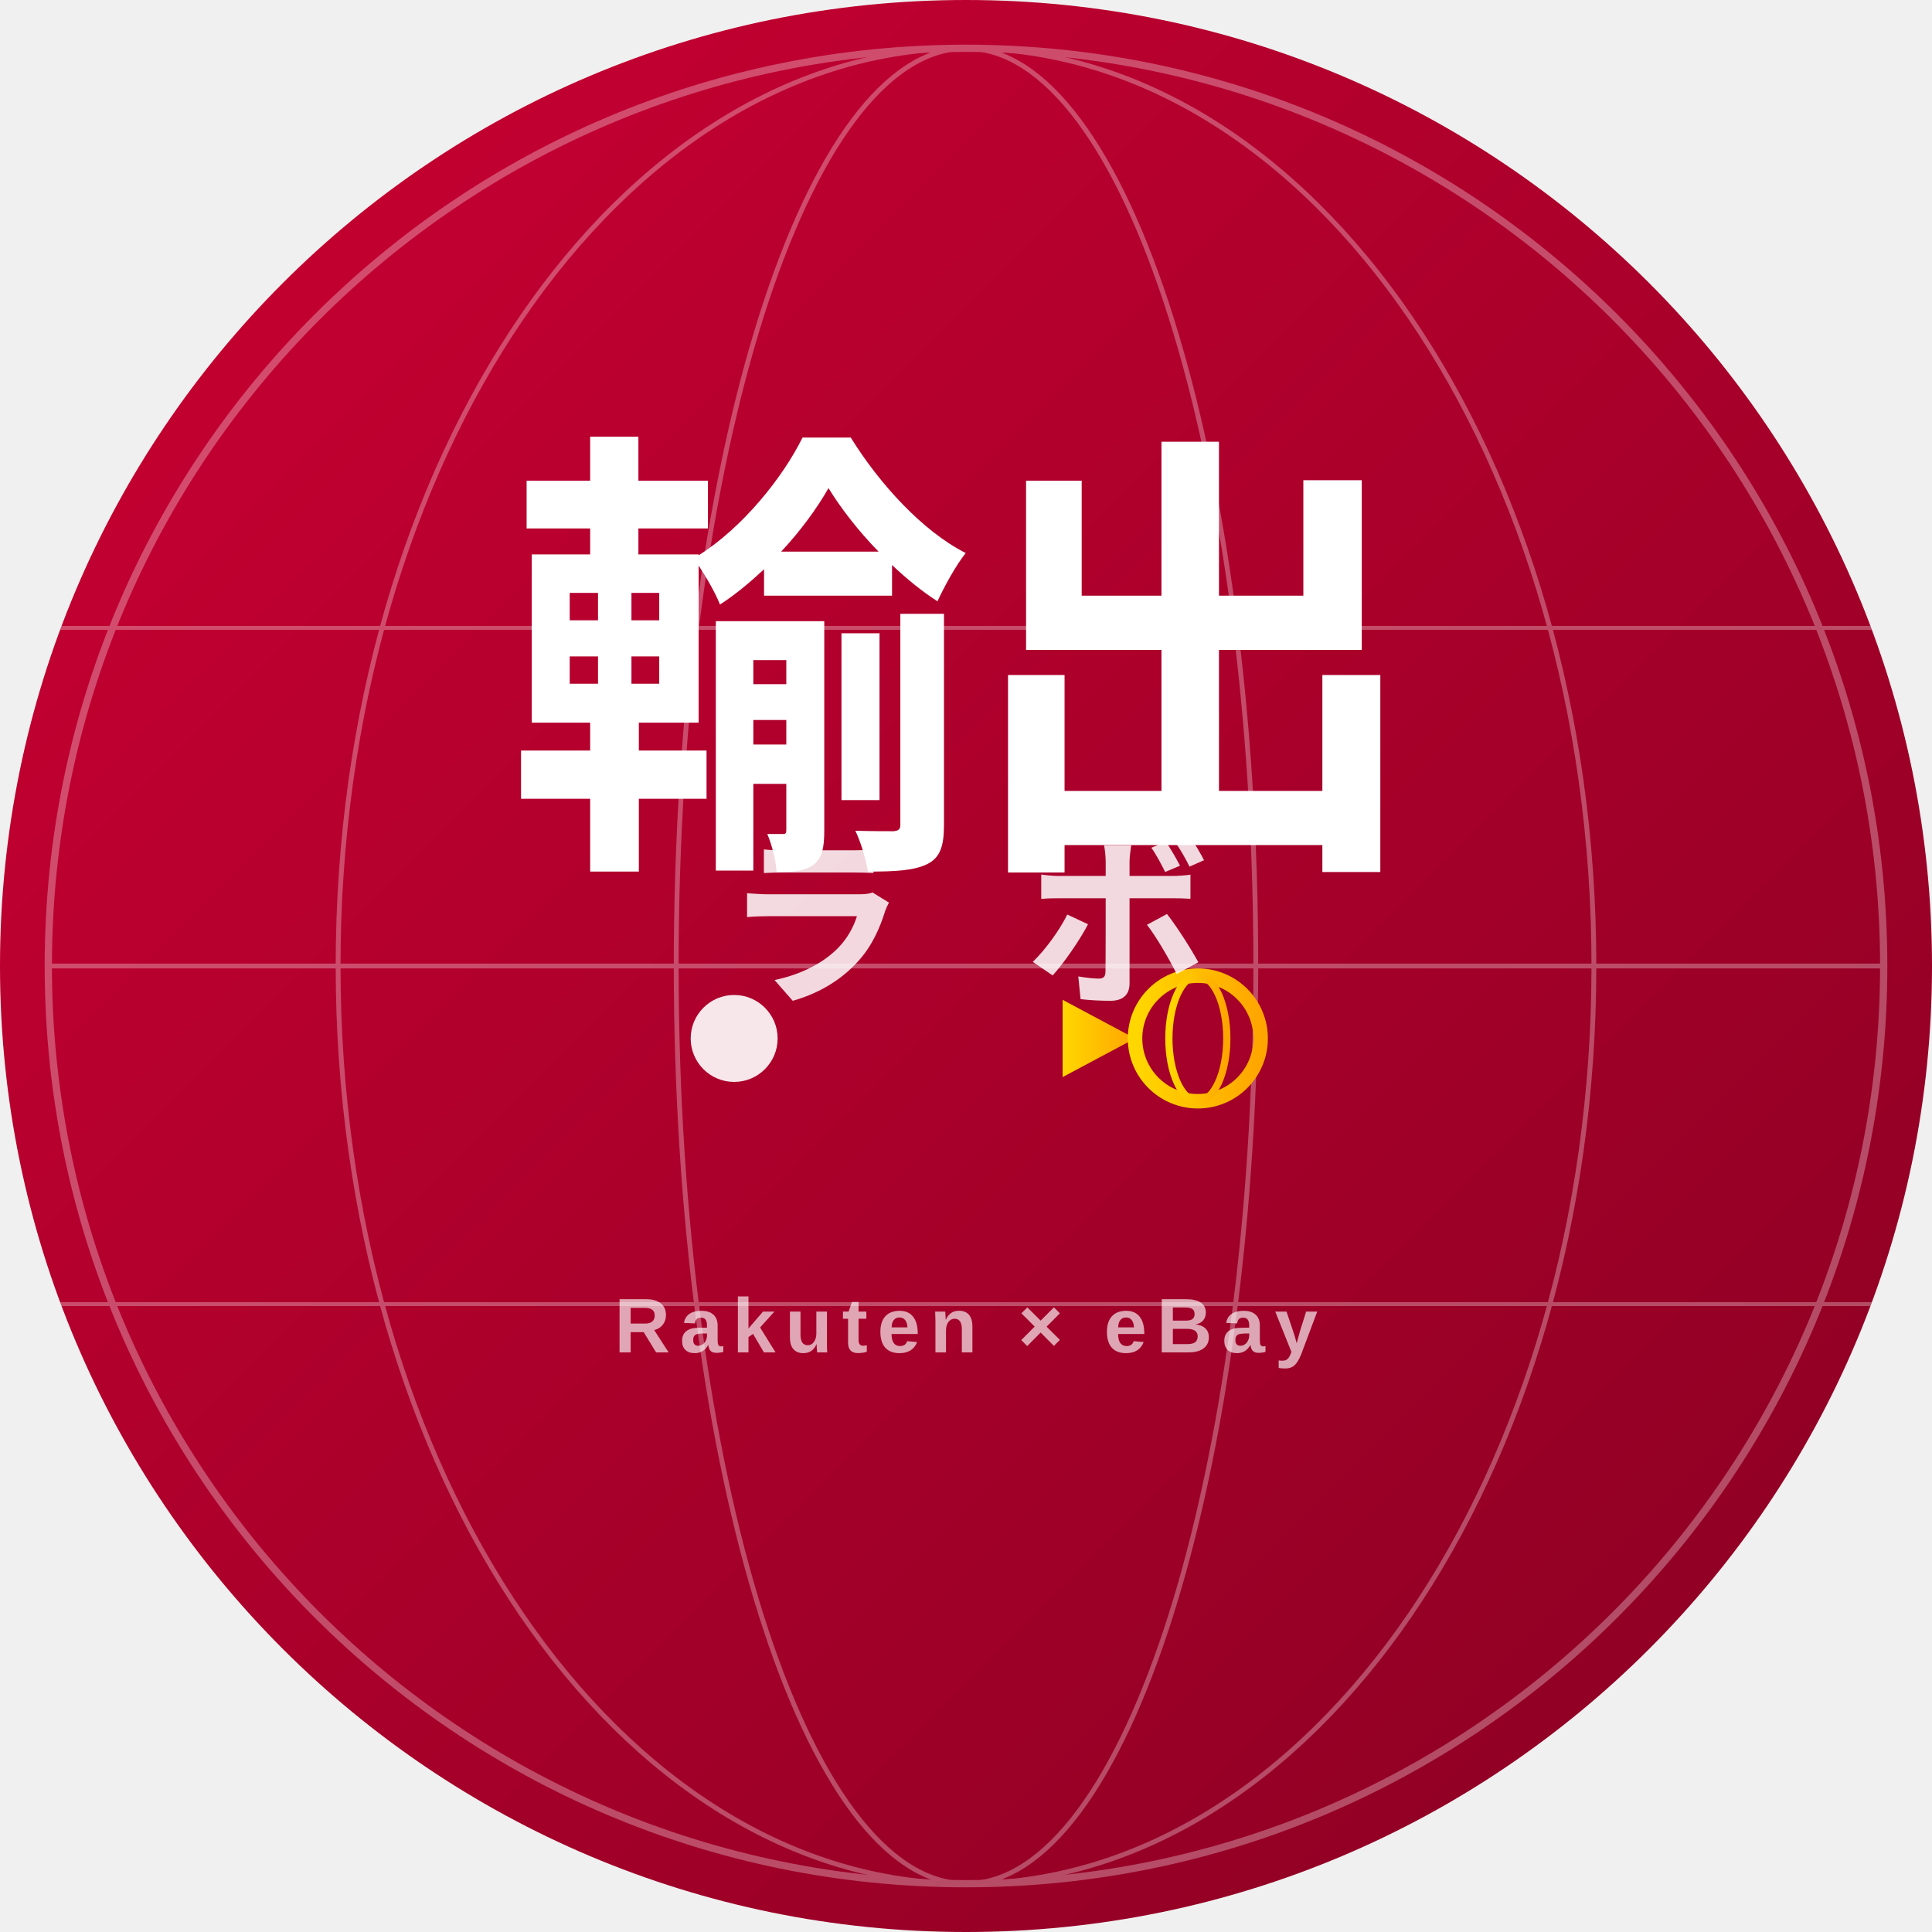
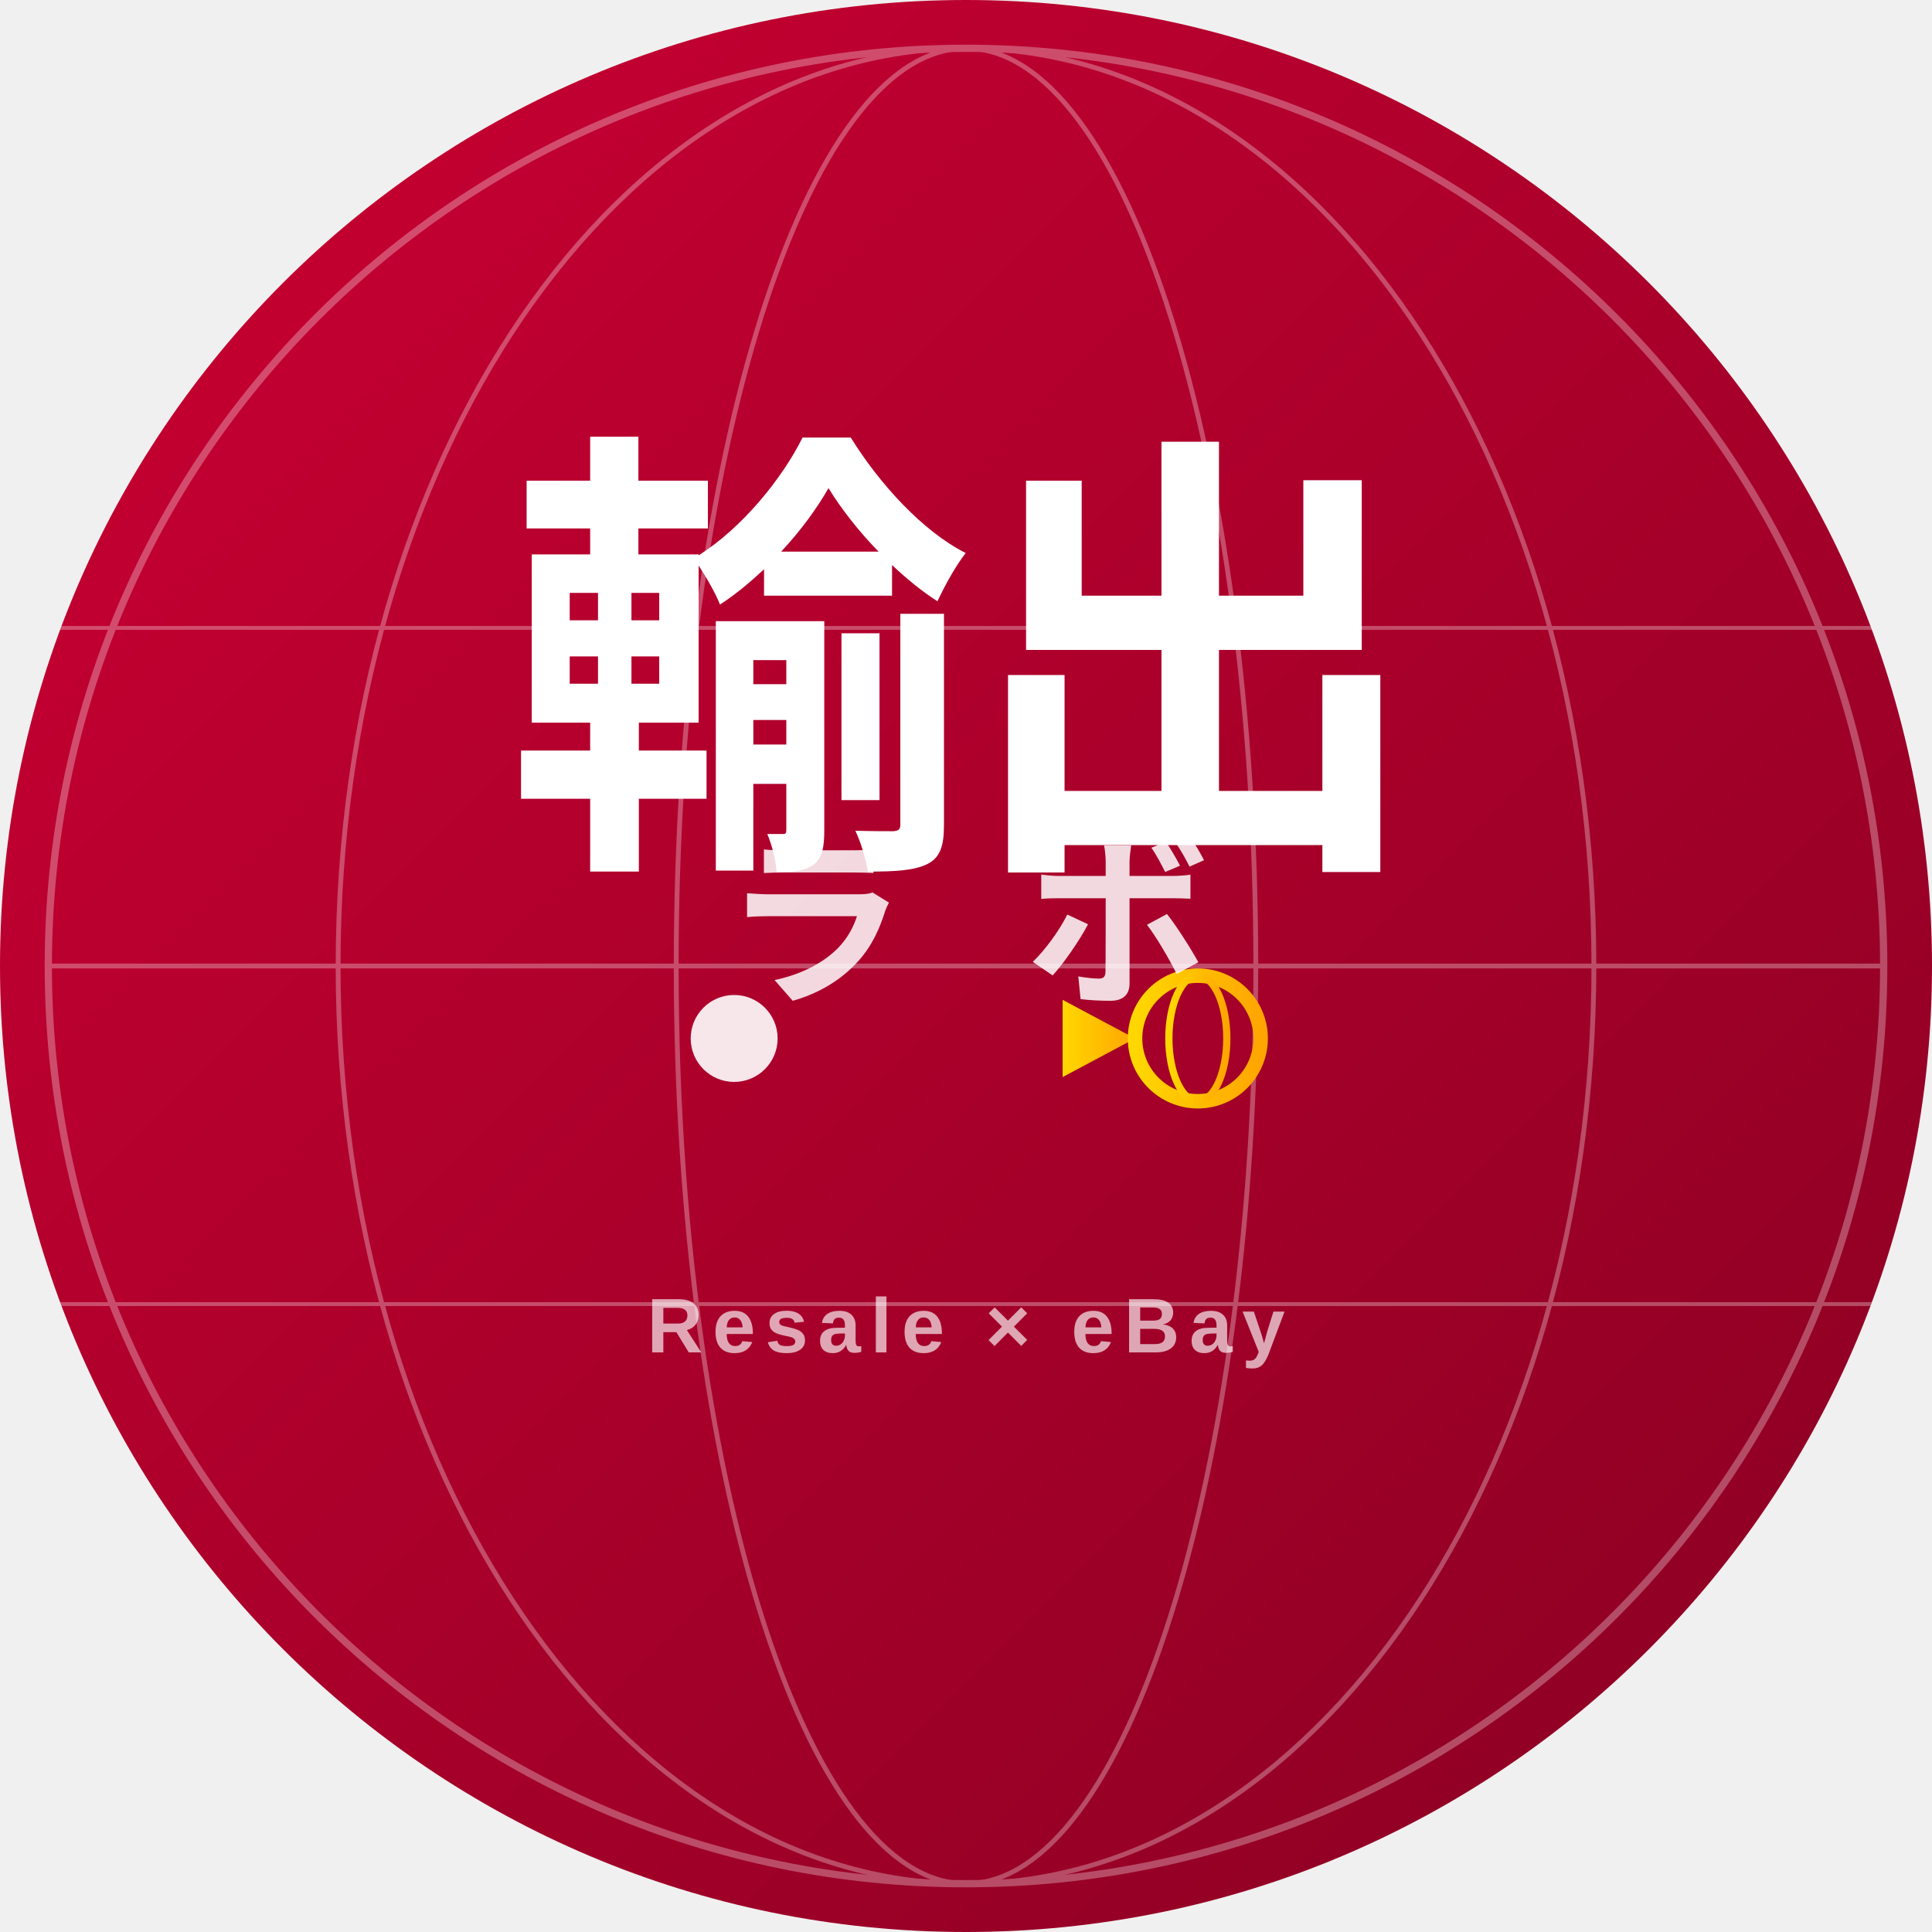
<svg xmlns="http://www.w3.org/2000/svg" viewBox="0 0 400 400" width="400" height="400">
  <defs>
    <linearGradient id="bg" x1="0%" y1="0%" x2="100%" y2="100%">
      <stop offset="0%" style="stop-color:#CC0033" />
      <stop offset="100%" style="stop-color:#880022" />
    </linearGradient>
    <linearGradient id="globe-grad" x1="0%" y1="0%" x2="100%" y2="100%">
      <stop offset="0%" style="stop-color:#ffffff;stop-opacity:0.25" />
      <stop offset="100%" style="stop-color:#ffffff;stop-opacity:0.05" />
    </linearGradient>
    <linearGradient id="arrow-grad" x1="0%" y1="0%" x2="100%" y2="0%">
      <stop offset="0%" style="stop-color:#FFD700" />
      <stop offset="100%" style="stop-color:#FFA500" />
    </linearGradient>
    <clipPath id="circle-clip">
      <circle cx="200" cy="200" r="200" />
    </clipPath>
  </defs>
  <circle cx="200" cy="200" r="200" fill="url(#bg)" />
  <g clip-path="url(#circle-clip)" opacity="0.3">
    <ellipse cx="200" cy="200" rx="190" ry="190" fill="none" stroke="white" stroke-width="1.5" />
    <ellipse cx="200" cy="200" rx="130" ry="190" fill="none" stroke="white" stroke-width="1" />
    <ellipse cx="200" cy="200" rx="60" ry="190" fill="none" stroke="white" stroke-width="1" />
    <line x1="10" y1="200" x2="390" y2="200" stroke="white" stroke-width="1" />
    <line x1="10" y1="130" x2="390" y2="130" stroke="white" stroke-width="0.8" />
    <line x1="10" y1="270" x2="390" y2="270" stroke="white" stroke-width="0.8" />
  </g>
  <circle cx="152" cy="215" r="9" fill="white" opacity="0.9" />
  <line x1="165" y1="215" x2="225" y2="215" stroke="url(#arrow-grad)" stroke-width="4" stroke-linecap="round" />
  <polygon points="220,207 235,215 220,223" fill="url(#arrow-grad)" />
  <circle cx="248" cy="215" r="13" fill="none" stroke="url(#arrow-grad)" stroke-width="3" />
  <line x1="235" y1="215" x2="261" y2="215" stroke="url(#arrow-grad)" stroke-width="1.5" />
  <ellipse cx="248" cy="215" rx="6" ry="13" fill="none" stroke="url(#arrow-grad)" stroke-width="1.5" />
  <text x="200" y="172" font-family="'Noto Sans JP', 'Hiragino Kaku Gothic Pro', 'Yu Gothic', sans-serif" font-size="96" font-weight="900" text-anchor="middle" fill="white" letter-spacing="-2">輸出</text>
  <text x="200" y="205" font-family="'Noto Sans JP', 'Hiragino Kaku Gothic Pro', 'Yu Gothic', sans-serif" font-size="38" font-weight="700" text-anchor="middle" fill="white" opacity="0.85" letter-spacing="8">ラ ボ</text>
-   <text x="200" y="280" font-family="'Helvetica Neue', Arial, sans-serif" font-size="16" font-weight="600" text-anchor="middle" fill="white" opacity="0.65" letter-spacing="2">Rakuten × eBay</text>
+   <text x="200" y="280" font-family="'Helvetica Neue', Arial, sans-serif" font-size="16" font-weight="600" text-anchor="middle" fill="white" opacity="0.65" letter-spacing="2">Resale × eBay</text>
</svg>
